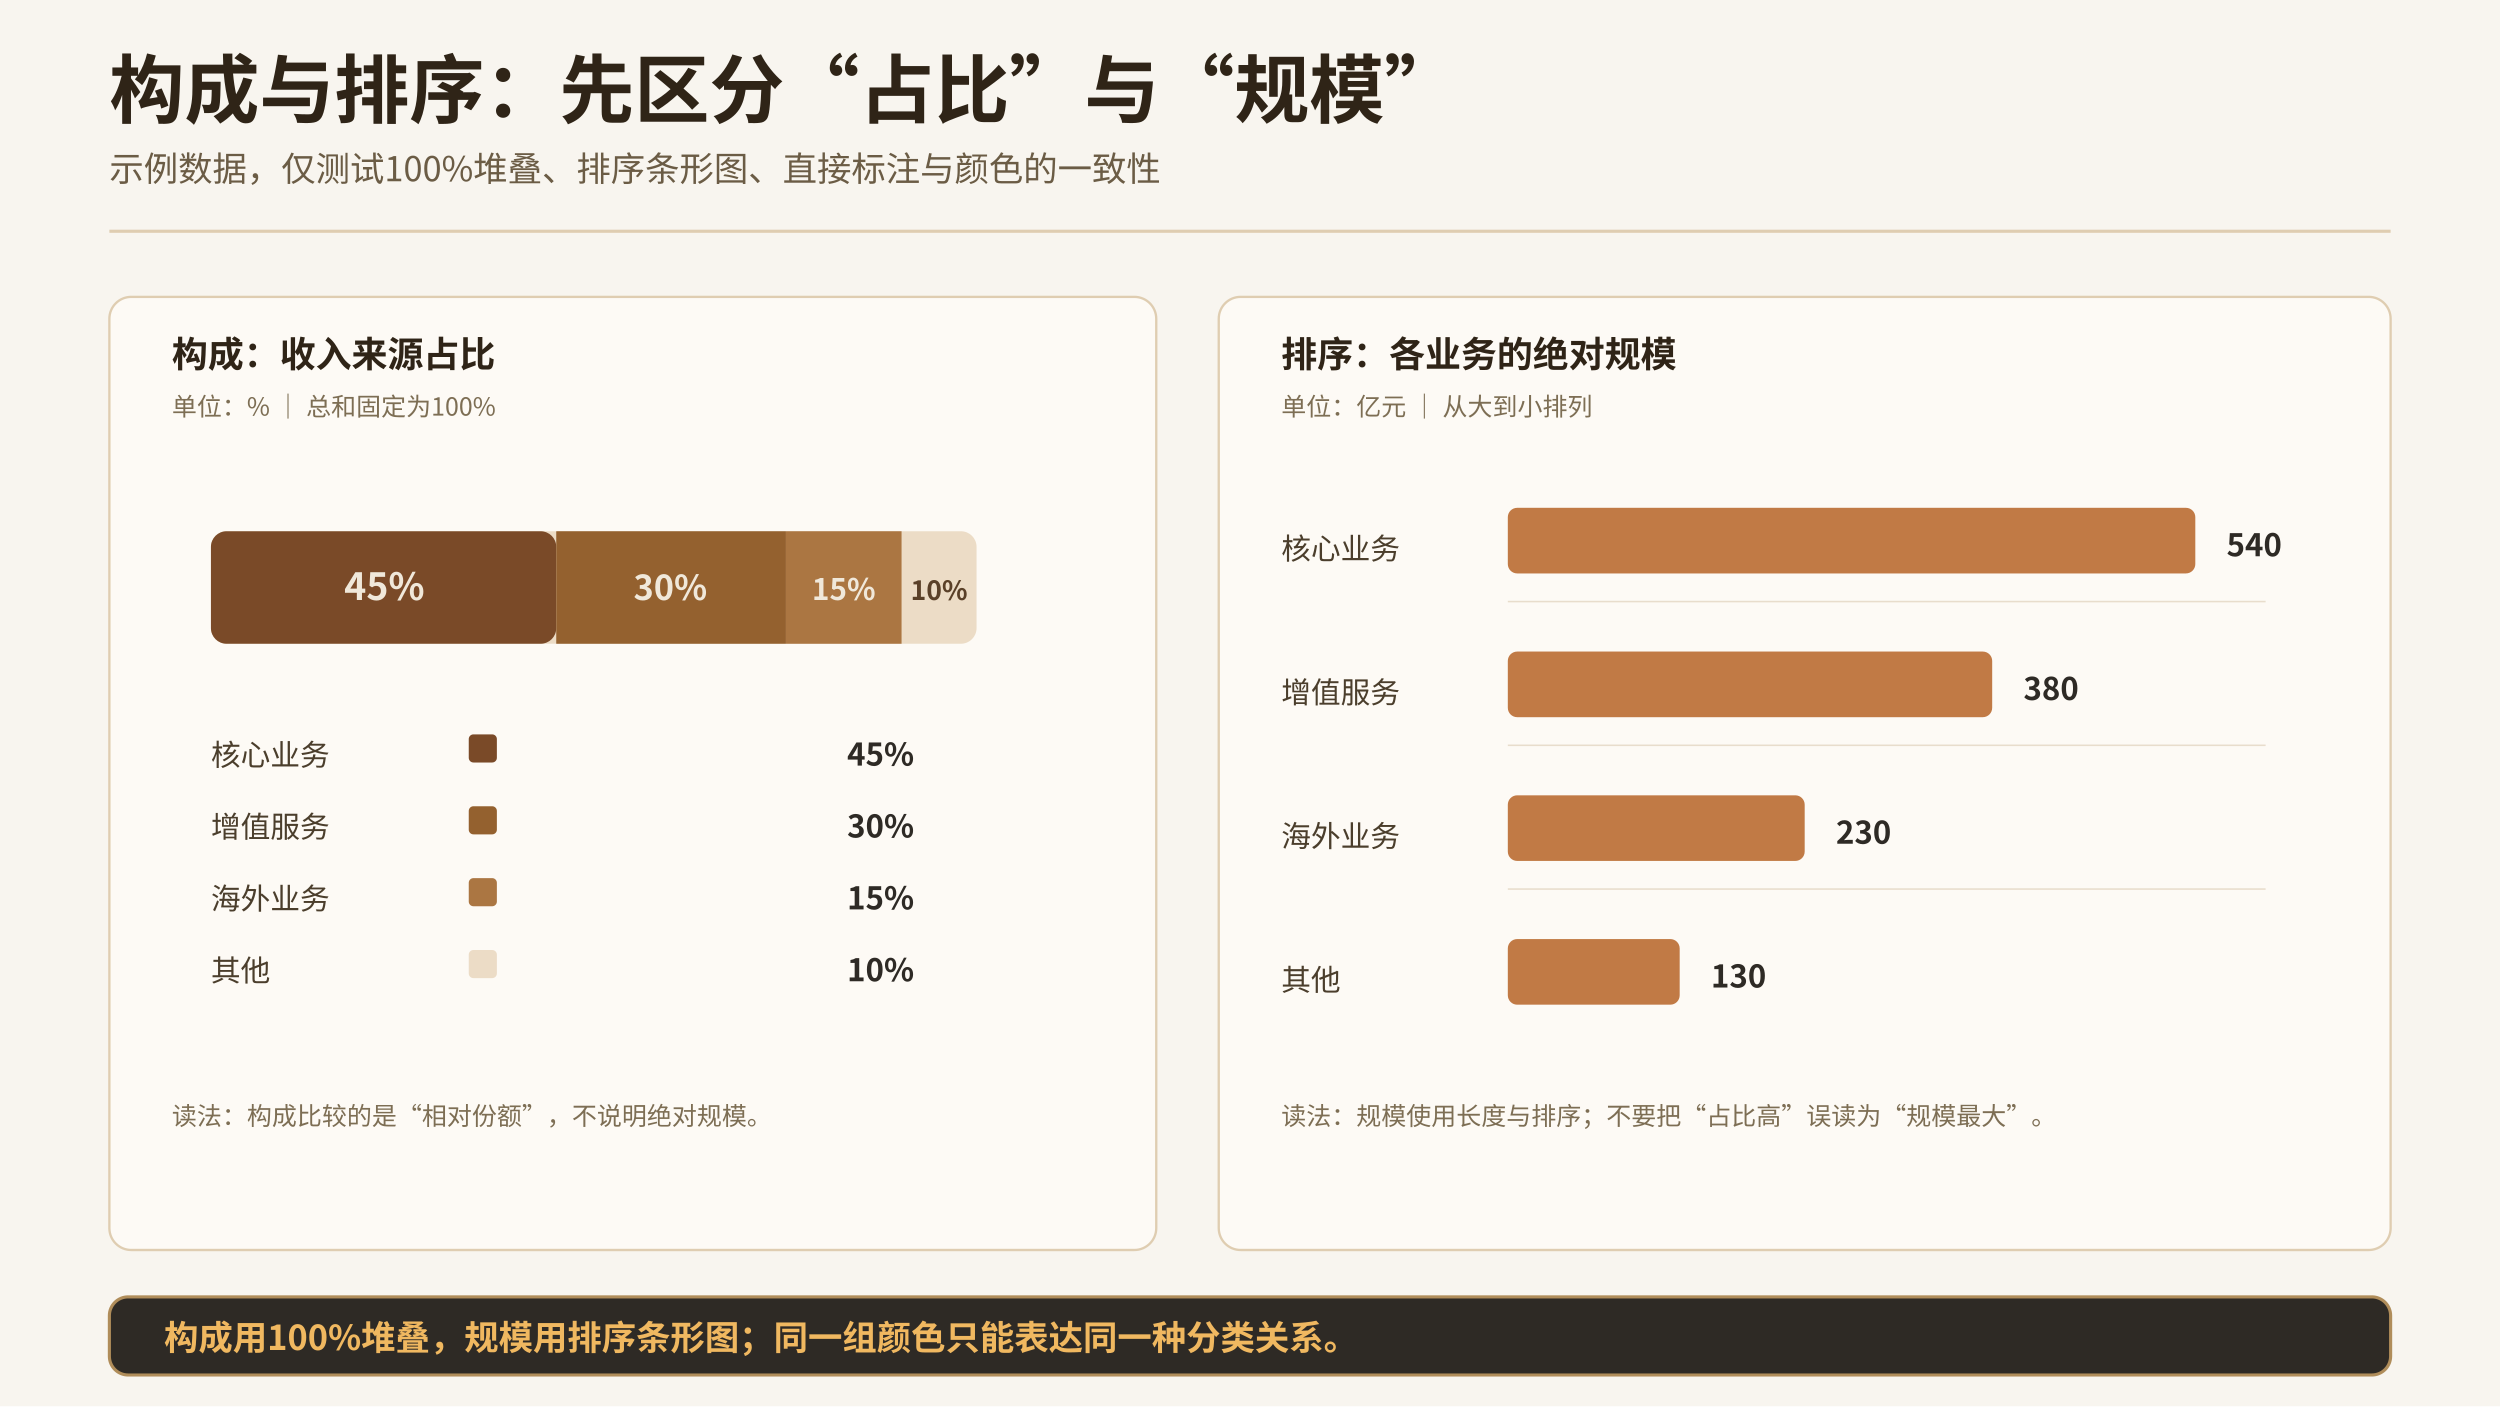
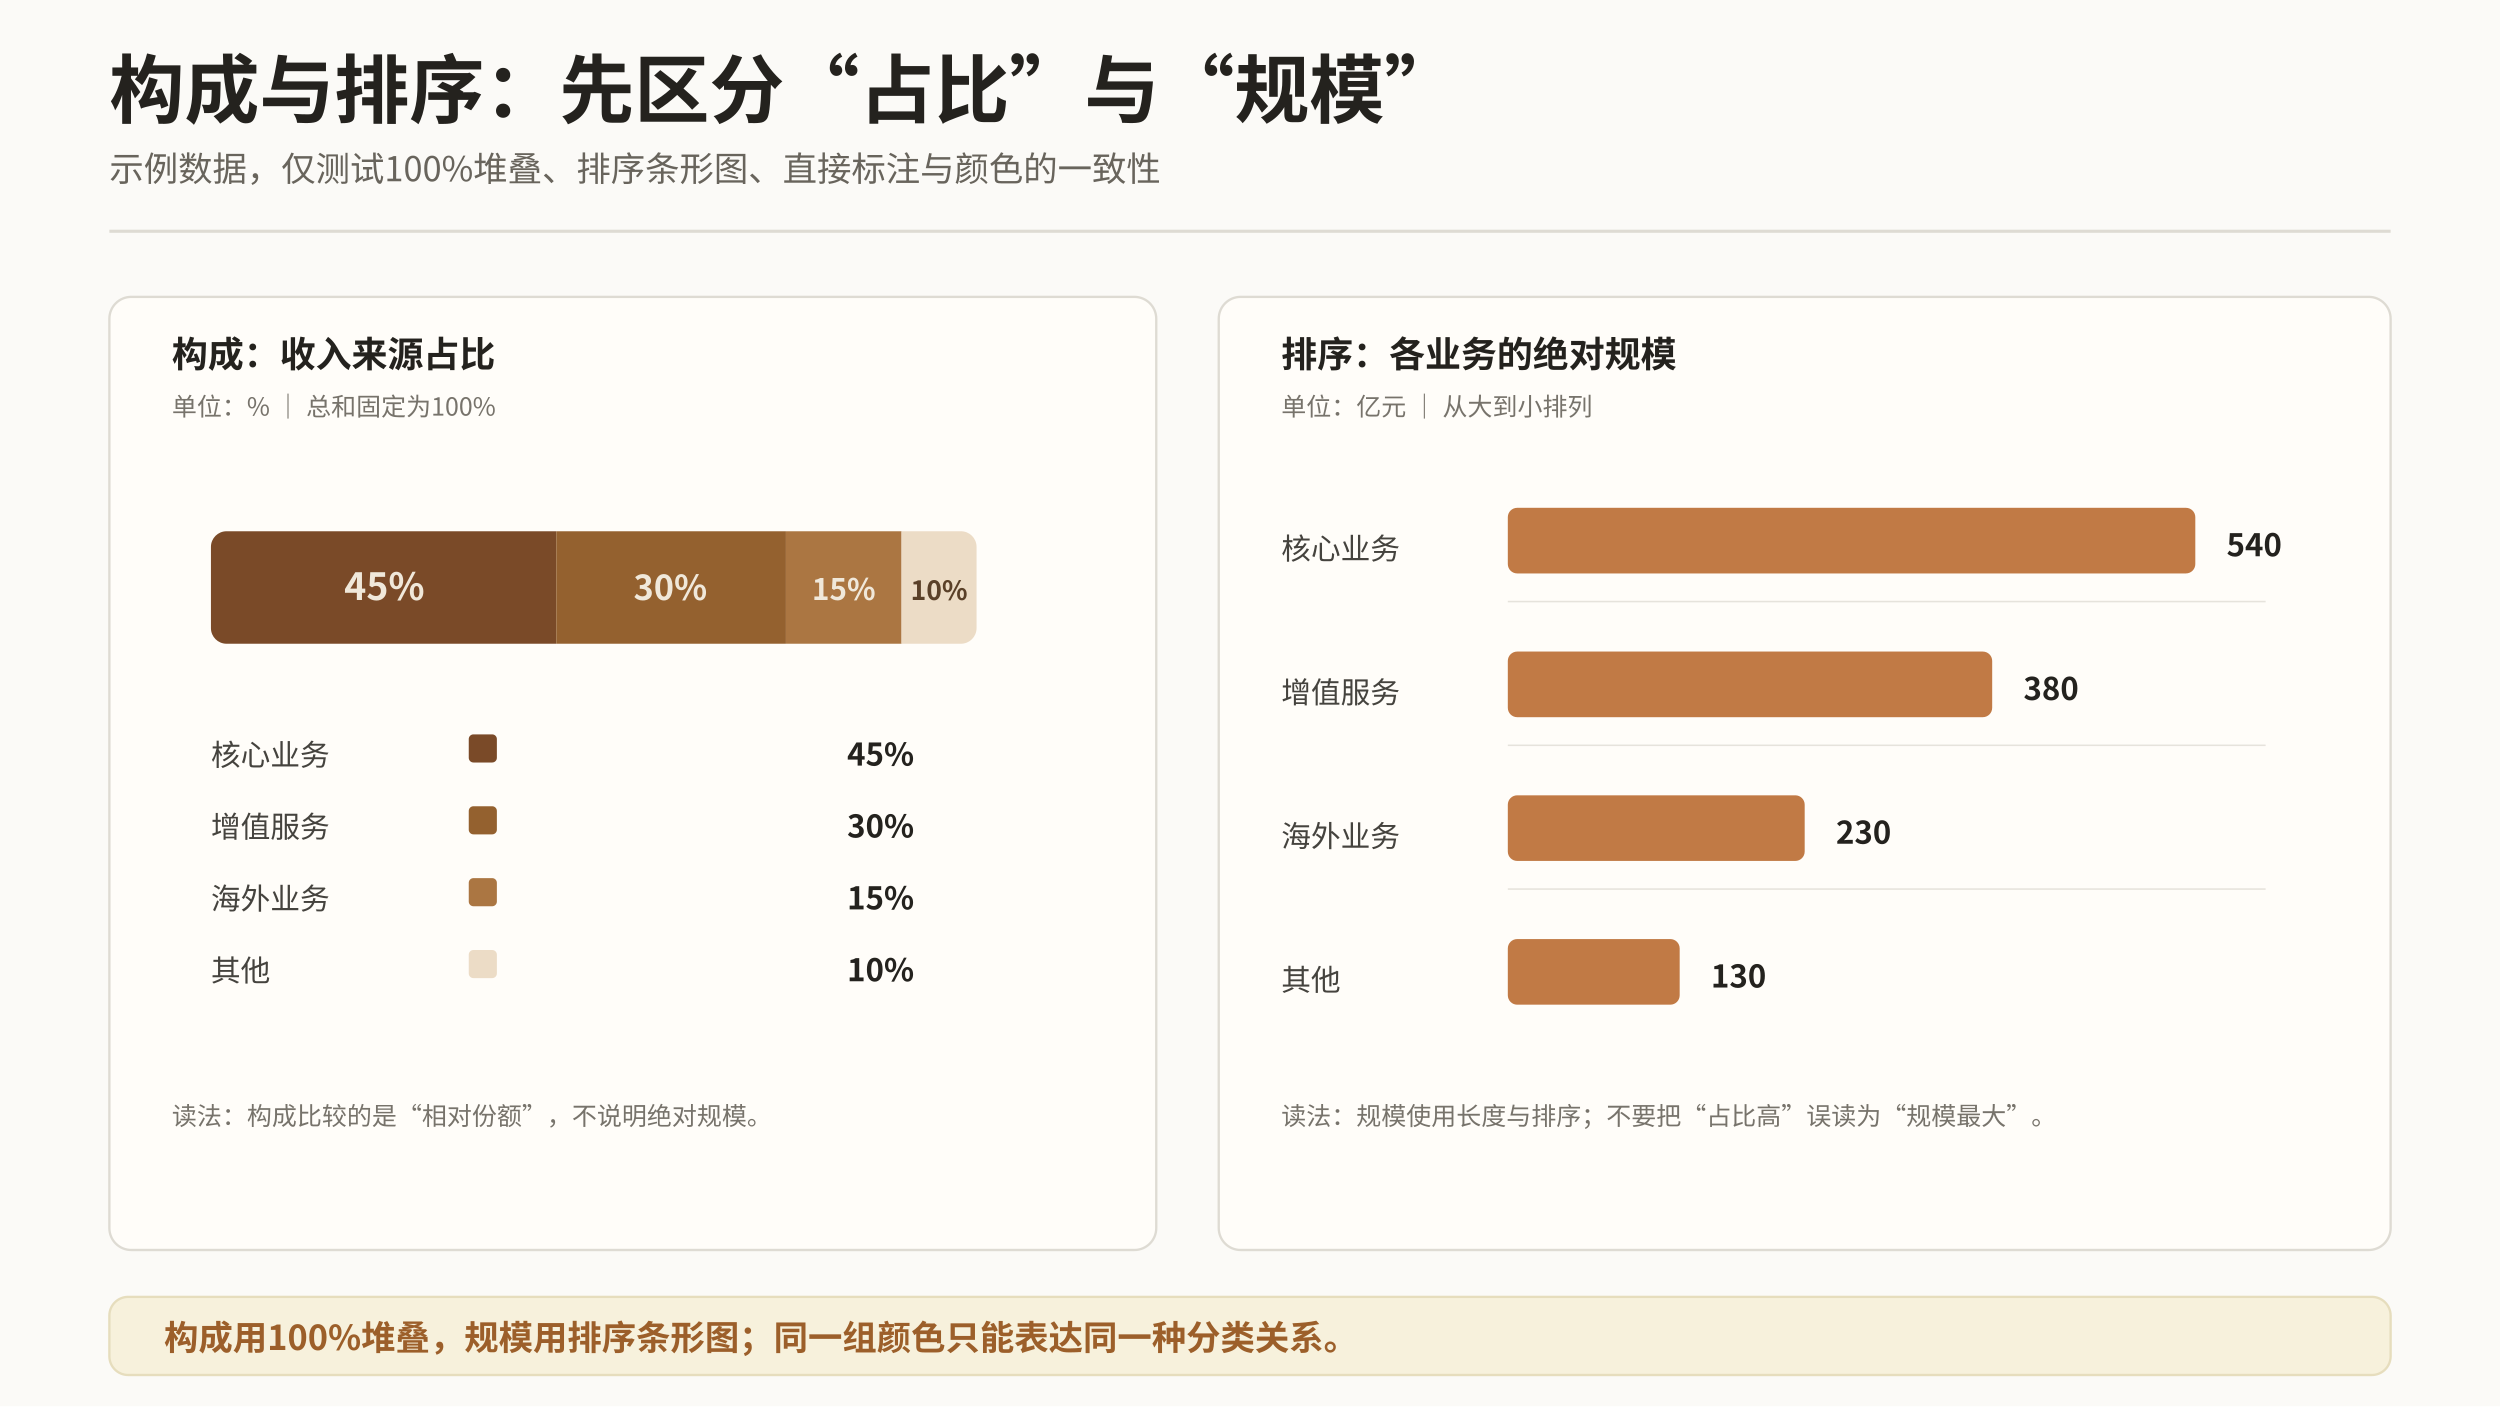
- <svg xmlns="http://www.w3.org/2000/svg" width="1600" height="900" viewBox="0 0 1600 900">
+ <svg xmlns="http://www.w3.org/2000/svg" width="1600" height="900" viewBox="0 0 1600 900" role="img" aria-labelledby="title desc">
+   <defs>
+     <clipPath id="stack-clip">
+       <rect x="135" y="340" width="490" height="72" rx="10" />
+     </clipPath>
+   </defs>
  <style>
    text { font-family:"PingFang SC","Microsoft YaHei","Noto Sans CJK SC",sans-serif; }
-     .title { font-size:48px; font-weight:800; fill:#2f2417; }.sub { font-size:22px; font-weight:400; fill:#6b5c45; }
-     .h { font-size:23px; font-weight:700; fill:#2f2417; }.body { font-size:19px; font-weight:400; fill:#4b3e2c; }.note { font-size:16px; font-weight:400; fill:#7d6e54; }
-     .num { font-size:20px; font-weight:700; fill:#2e2a25; font-variant-numeric:tabular-nums lining-nums; font-feature-settings:"tnum" 1,"lnum" 1; }
+     .title { font-size:48px; font-weight:800; fill:#24221e; }.sub { font-size:22px; font-weight:400; fill:#68645c; }
+     .h { font-size:23px; font-weight:700; fill:#24221e; }.body { font-size:19px; font-weight:400; fill:#45433e; }.note { font-size:16px; font-weight:400; fill:#77736b; }
+     .num { font-size:20px; font-weight:700; fill:#24221e; font-variant-numeric:tabular-nums lining-nums; font-feature-settings:"tnum" 1,"lnum" 1; }
  </style>
-   <rect width="1600" height="900" fill="#f8f5ef" />
+   <rect width="1600" height="900" fill="#fbfaf7" />
  <text x="70" y="75" class="title">构成与排序：先区分“占比”与“规模”</text>
  <text x="70" y="116" class="sub">示例数据，仅测试100%堆叠、排序条形图、直接标注与颜色的一致性</text>
-   <line x1="70" y1="148" x2="1530" y2="148" stroke="#dfcdb1" stroke-width="2" />
-   <rect x="70" y="190" width="670" height="610" rx="14" fill="#fdfaf5" stroke="#dfcdb1" stroke-width="1.5" />
+   <line x1="70" y1="148" x2="1530" y2="148" stroke="#dedbd3" stroke-width="2" />
+   <rect x="70" y="190" width="670" height="610" rx="14" fill="#fffdf9" stroke="#dedbd3" stroke-width="1.5" />
  <text x="110" y="235" class="h">构成：收入来源占比</text>
  <text x="110" y="266" class="note">单位：% ｜ 总和固定为100%</text>
-   <rect x="135" y="340" width="490" height="72" rx="10" fill="#ecdcc6" />
-   <rect x="135" y="340" width="221" height="72" rx="10" fill="#7a4a28" />
-   <rect x="356" y="340" width="147" height="72" fill="#94612f" />
-   <rect x="503" y="340" width="74" height="72" fill="#ab7642" />
+   <g clip-path="url(#stack-clip)">
+     <rect x="135" y="340" width="221" height="72" fill="#7a4a28" />
+     <rect x="356" y="340" width="147" height="72" fill="#94612f" />
+     <rect x="503" y="340" width="74" height="72" fill="#ab7642" />
+     <rect x="577" y="340" width="48" height="72" fill="#ecdcc6" />
+   </g>
  <text x="246" y="384" text-anchor="middle" font-size="24" font-weight="800" fill="#f0e8da">45%</text>
  <text x="429" y="384" text-anchor="middle" font-size="22" font-weight="800" fill="#f0e8da">30%</text>
  <text x="540" y="384" text-anchor="middle" font-size="19" font-weight="800" fill="#f0e8da">15%</text>
  <text x="601" y="384" text-anchor="middle" font-size="17" font-weight="700" fill="#5a4028">10%</text>
  <g class="body">
    <text x="135" y="490">核心业务</text>
    <text x="135" y="536">增值服务</text>
    <text x="135" y="582">海外业务</text>
    <text x="135" y="628">其他</text>
  </g>
  <g>
    <rect x="300" y="470" width="18" height="18" rx="3" fill="#7a4a28" />
    <rect x="300" y="516" width="18" height="18" rx="3" fill="#94612f" />
    <rect x="300" y="562" width="18" height="18" rx="3" fill="#ab7642" />
    <rect x="300" y="608" width="18" height="18" rx="3" fill="#ecdcc6" />
  </g>
  <g class="num" text-anchor="end">
    <text x="585" y="490">45%</text>
    <text x="585" y="536">30%</text>
    <text x="585" y="582">15%</text>
    <text x="585" y="628">10%</text>
  </g>
  <text x="110" y="720" class="note">读法：构成比较的是“相对份额”，不说明绝对规模。</text>
-   <rect x="780" y="190" width="750" height="610" rx="14" fill="#fdfaf5" stroke="#dfcdb1" stroke-width="1.5" />
+   <rect x="780" y="190" width="750" height="610" rx="14" fill="#fffdf9" stroke="#dedbd3" stroke-width="1.5" />
  <text x="820" y="235" class="h">排序：各业务的绝对规模</text>
  <text x="820" y="266" class="note">单位：亿元 ｜ 从大到小排列</text>
  <g class="body">
    <text x="820" y="358">核心业务</text>
    <text x="820" y="450">增值服务</text>
    <text x="820" y="542">海外业务</text>
    <text x="820" y="634">其他</text>
  </g>
  <g fill="#c17a45">
    <rect x="965" y="325" width="440" height="42" rx="6" />
    <rect x="965" y="417" width="310" height="42" rx="6" />
    <rect x="965" y="509" width="190" height="42" rx="6" />
    <rect x="965" y="601" width="110" height="42" rx="6" />
  </g>
  <g class="num">
    <text x="1425" y="356">540</text>
    <text x="1295" y="448">380</text>
    <text x="1175" y="540">230</text>
    <text x="1095" y="632">130</text>
  </g>
-   <g stroke="#e8ddcc" stroke-width="1">
+   <g stroke="#e6e3dc" stroke-width="1">
    <line x1="965" y1="385" x2="1450" y2="385" />
    <line x1="965" y1="477" x2="1450" y2="477" />
    <line x1="965" y1="569" x2="1450" y2="569" />
  </g>
  <text x="820" y="720" class="note">读法：规模使用长度与排序；不要把“占比高”误读为“规模最大”。</text>
-   <rect x="70" y="830" width="1460" height="50" rx="12" fill="#2e2a25" stroke="#b08d5a" stroke-width="2" />
-   <text x="105" y="864" font-size="22" font-weight="800" fill="#f0b860">构成用100%堆叠，规模用排序条形图；同一组颜色只能表达同一种分类关系。</text>
+   <rect x="70" y="830" width="1460" height="50" rx="12" fill="#f7f1dc" stroke="#e6ddbd" stroke-width="1.5" />
+   <text x="105" y="864" font-size="22" font-weight="800" fill="#9c5f2a">构成用100%堆叠，规模用排序条形图；同一组颜色只能表达同一种分类关系。</text>
</svg>
